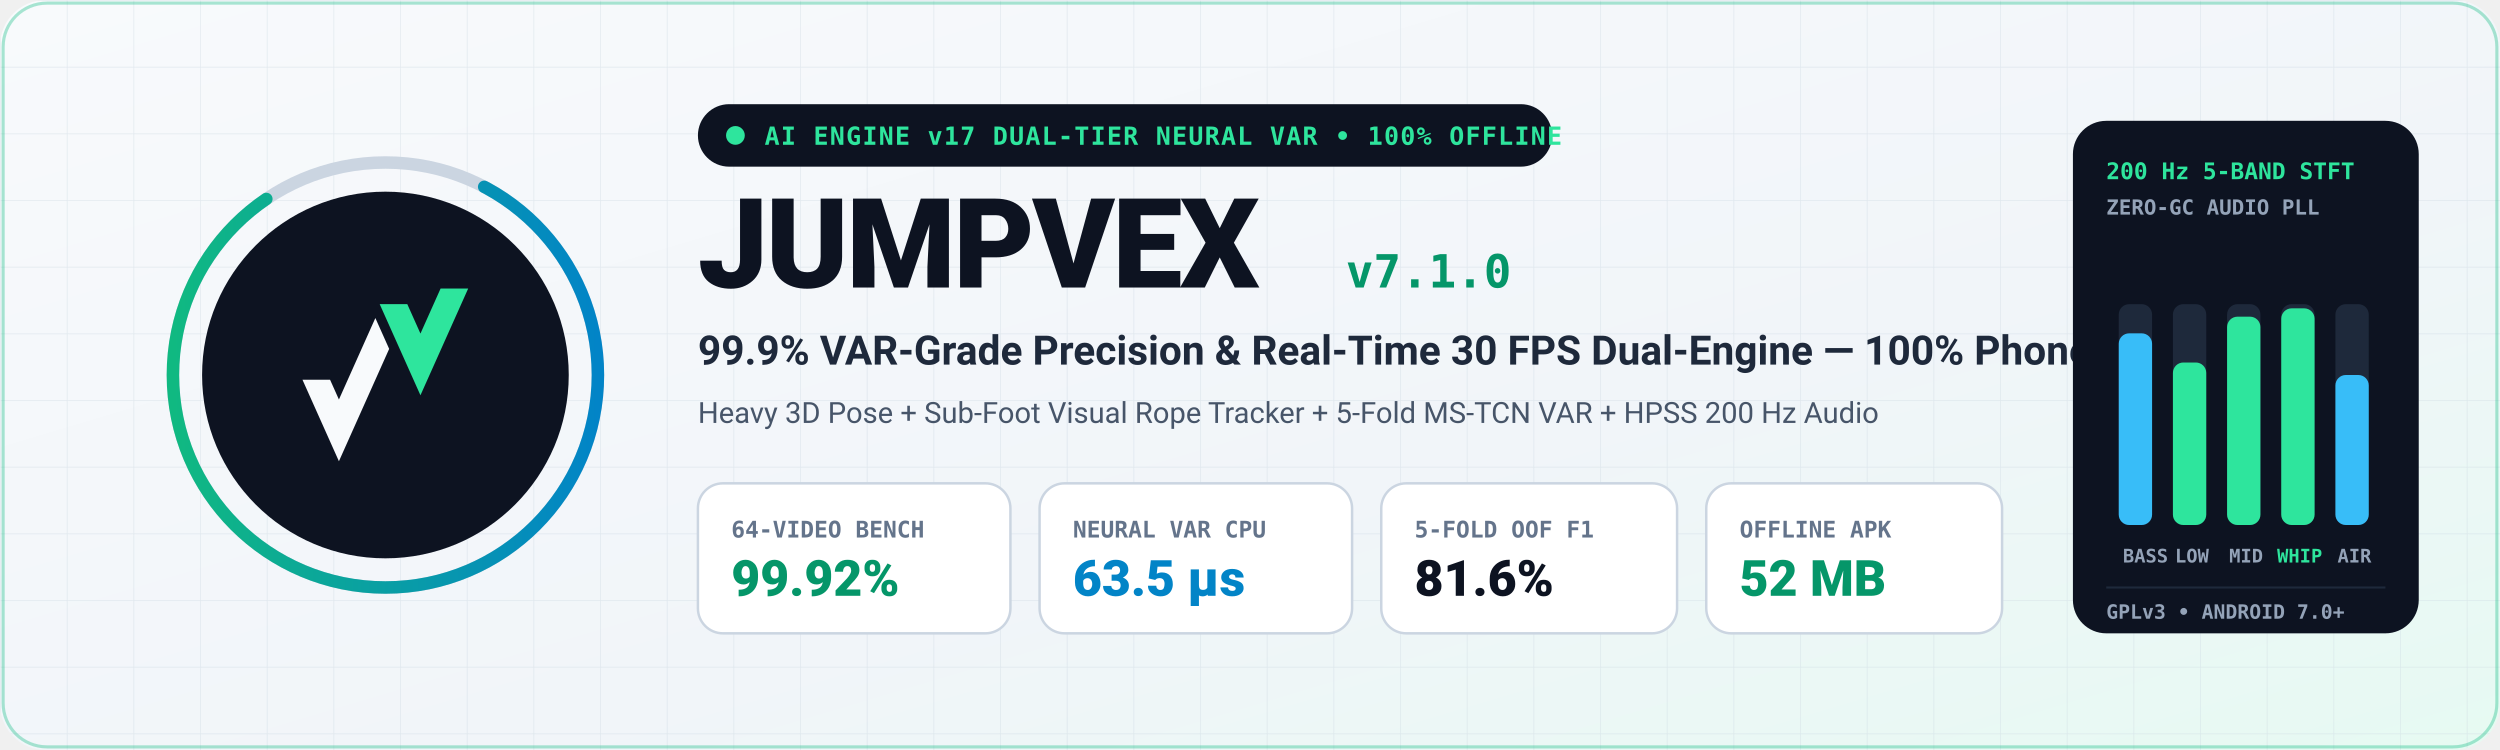
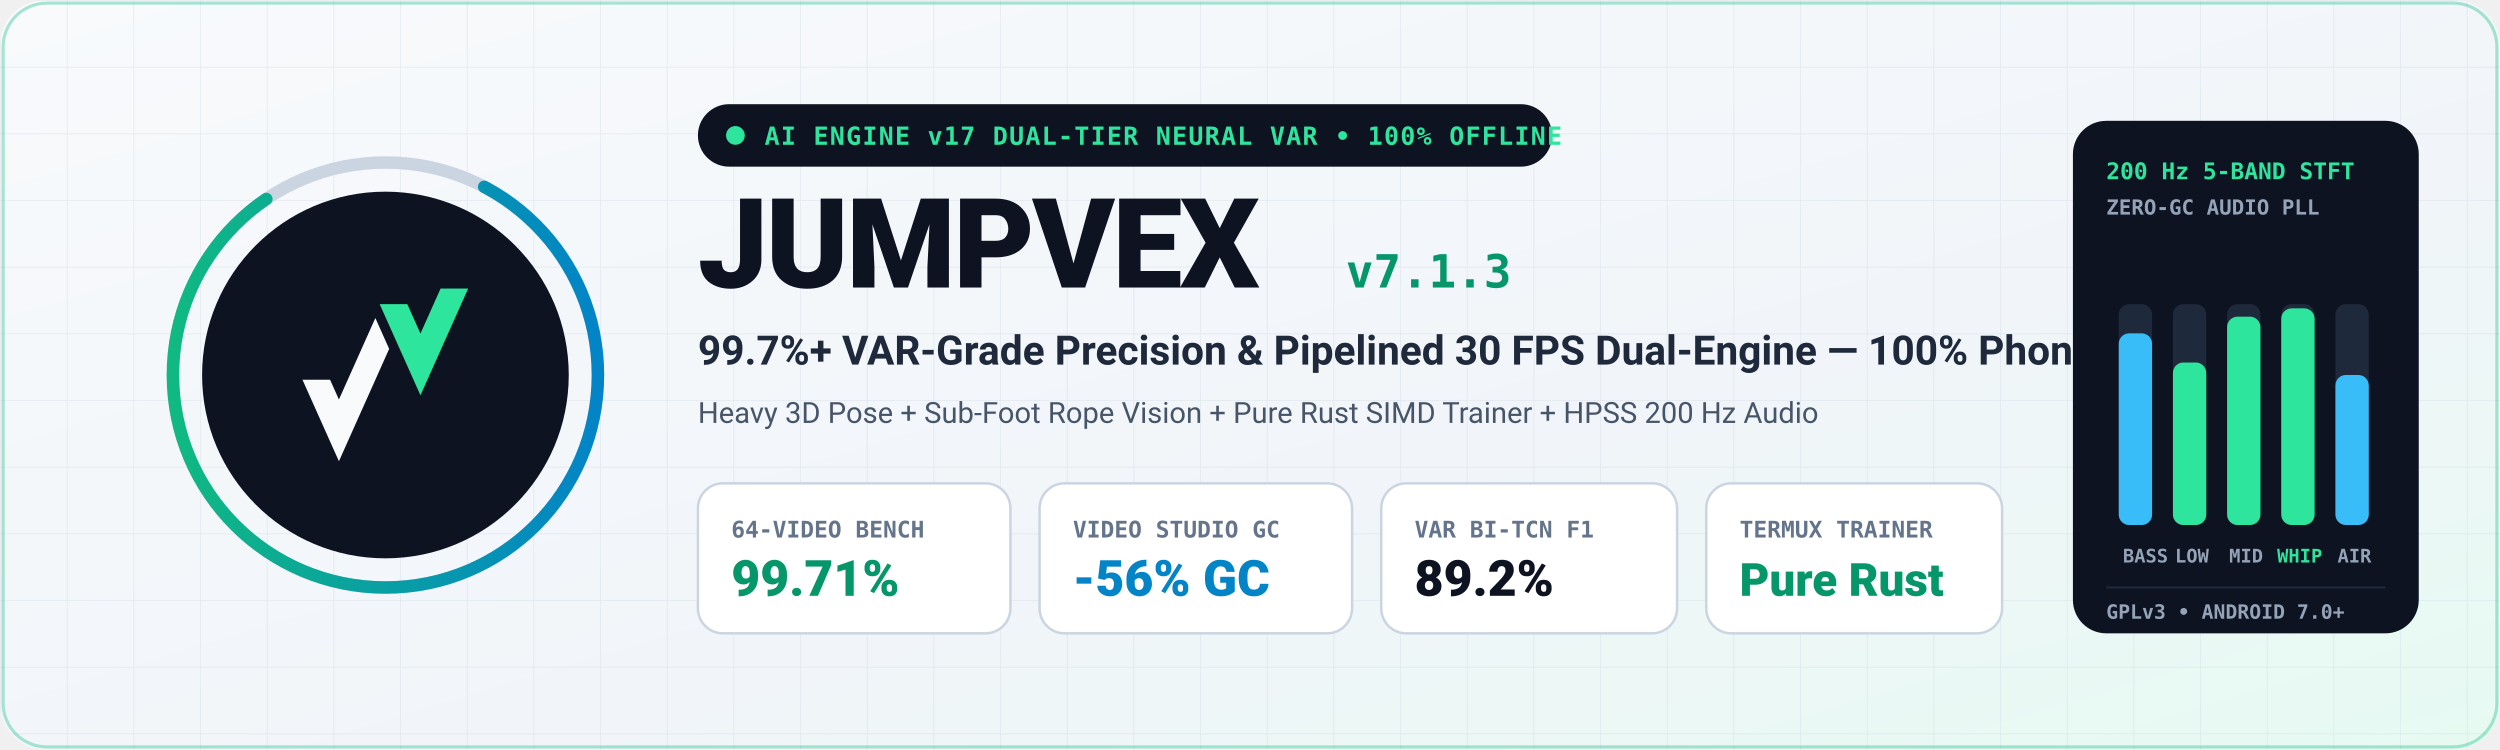
<svg xmlns="http://www.w3.org/2000/svg" viewBox="0 0 1200 360" width="1200" height="360" role="img" aria-label="Jumpvex v7.0 — 99.9% VAR-Grade Precision &amp; Real-Time 30 FPS Dual-Engine AI Jump Rope Suite">
  <defs>
    <linearGradient id="bgLight" x1="0%" y1="0%" x2="100%" y2="100%">
      <stop offset="0%" stop-color="#F8FAFC" />
      <stop offset="60%" stop-color="#F1F5F9" />
      <stop offset="100%" stop-color="#E6FAF2" />
    </linearGradient>
    <linearGradient id="mintGradL" x1="0%" y1="0%" x2="100%" y2="0%">
      <stop offset="0%" stop-color="#10B981" />
      <stop offset="100%" stop-color="#0284C7" />
    </linearGradient>
    <pattern id="gridLight" width="32" height="32" patternUnits="userSpaceOnUse">
      <path d="M 32 0 L 0 0 0 32" fill="none" stroke="#CBD5E1" stroke-width="0.7" stroke-opacity="0.45" />
    </pattern>
    <style>
      .ring-sweep {
        stroke-dasharray: 420 110;
        animation: spinSweep 4.8s linear infinite;
        transform-origin: 185px 180px;
      }
      .eq-bar {
        transform-box: fill-box;
        transform-origin: bottom center;
      }
      .eq1 { animation: eqBounce 0.9s ease-in-out infinite alternate; }
      .eq2 { animation: eqBounce 0.65s ease-in-out 0.15s infinite alternate; }
      .eq3 { animation: eqBounce 0.55s ease-in-out 0.3s infinite alternate; }
      .eq4 { animation: eqBounce 0.72s ease-in-out 0.1s infinite alternate; }
      .eq5 { animation: eqBounce 0.85s ease-in-out 0.25s infinite alternate; }
      .dot-live { animation: blinkDot 1.6s ease-in-out infinite; }
      @keyframes spinSweep { 0% { transform: rotate(0deg); } 100% { transform: rotate(360deg); } }
      @keyframes eqBounce { 0% { transform: scaleY(0.28); } 100% { transform: scaleY(1); } }
      @keyframes blinkDot { 0%, 100% { opacity: 1; } 50% { opacity: 0.25; } }
      .title { font-family: -apple-system, BlinkMacSystemFont, "Segoe UI", Roboto, Helvetica, Arial, sans-serif; font-weight: 800; }
      .mono { font-family: ui-monospace, SFMono-Regular, Menlo, Monaco, Consolas, monospace; font-weight: 600; }
      .body { font-family: -apple-system, BlinkMacSystemFont, "Segoe UI", Roboto, Helvetica, Arial, sans-serif; }
    </style>
  </defs>
  <rect width="1200" height="360" rx="22" fill="url(#bgLight)" />
  <rect width="1200" height="360" rx="22" fill="url(#gridLight)" />
  <rect x="1.5" y="1.5" width="1197" height="357" rx="21" fill="none" stroke="#10B981" stroke-opacity="0.35" stroke-width="1.5" />
  <circle cx="185" cy="180" r="102" fill="none" stroke="#CBD5E1" stroke-width="6" />
  <circle cx="185" cy="180" r="102" fill="none" stroke="url(#mintGradL)" stroke-width="6" stroke-linecap="round" class="ring-sweep" />
  <circle cx="185" cy="180" r="88" fill="#0D1321" />
  <g transform="translate(123, 118) scale(0.242)">
    <path d="M236.25,143.21 L263.63,204.42 L163.97,427.26 L91.64,265.54 L146.39,265.54 L163.97,304.85 Z" fill="#F8FAFC" />
    <path d="M244.83,115.62 L299.57,115.62 L325.69,174.02 L365.61,84.74 L420.36,84.74 L325.69,296.43 Z" fill="#2EE59D" />
  </g>
  <g transform="translate(335, 50)">
    <rect width="410" height="30" rx="15" fill="#0D1321" />
    <circle cx="18" cy="15" r="4.5" fill="#2EE59D" class="dot-live" />
    <text x="32" y="19.5" fill="#2EE59D" font-size="12" class="mono" letter-spacing="0.6">AI ENGINE v17 DUAL-TIER NEURAL VAR • 100% OFFLINE</text>
  </g>
  <text x="335" y="138" fill="#0D1321" font-size="60" class="title" letter-spacing="-1.2">JUMPVEX</text>
-   <text x="646" y="138" fill="#059669" font-size="22" class="mono">v7.1.0</text>
+   <text x="646" y="138" fill="#059669" font-size="22" class="mono">v7.1.3</text>
  <text x="335" y="175" fill="#1E293B" font-size="19.5" class="body" font-weight="600">
-     99.9% VAR-Grade Precision &amp; Real-Time 30 FPS Dual-Engine — 100% Phone-Only
+     99.7%+ VAR-Grade Precision &amp; Pipelined 30 FPS Dual-Engine — 100% Phone-Only
  </text>
  <text x="335" y="203" fill="#475569" font-size="14" class="body">
-     Heavy 3D Pose + Sub-Foot Visual Rope Tracker + 5-Fold MS-TCN VAR + HPSS 200 Hz Audio
+     Heavy 3D Pose + Sub-Foot Rope Vision + Pure Rust SIMD Trainer + HPSS 200 Hz Audio
  </text>
  <g transform="translate(335, 232)">
    <rect x="0" y="0" width="150" height="72" rx="12" fill="#FFFFFF" stroke="#CBD5E1" stroke-width="1.2" />
    <text x="16" y="26" fill="#64748B" font-size="11" class="mono">64-VIDEO BENCH</text>
-     <text x="16" y="54" fill="#059669" font-size="24" class="title">99.92%</text>
+     <text x="16" y="54" fill="#059669" font-size="24" class="title">99.71%</text>
    <rect x="164" y="0" width="150" height="72" rx="12" fill="#FFFFFF" stroke="#CBD5E1" stroke-width="1.2" />
-     <text x="180" y="26" fill="#64748B" font-size="11" class="mono">NEURAL VAR CPU</text>
-     <text x="180" y="54" fill="#0284C7" font-size="24" class="title">63.5 µs</text>
+     <text x="180" y="26" fill="#64748B" font-size="11" class="mono">VIDEO STUDIO GC</text>
+     <text x="180" y="54" fill="#0284C7" font-size="24" class="title">-56% GC</text>
    <rect x="328" y="0" width="142" height="72" rx="12" fill="#FFFFFF" stroke="#CBD5E1" stroke-width="1.2" />
-     <text x="344" y="26" fill="#64748B" font-size="11" class="mono">5-FOLD OOF F1</text>
-     <text x="344" y="54" fill="#0D1321" font-size="24" class="title">81.6%</text>
+     <text x="344" y="26" fill="#64748B" font-size="11" class="mono">VAR BI-TCN F1</text>
+     <text x="344" y="54" fill="#0D1321" font-size="24" class="title">89.2%</text>
    <rect x="484" y="0" width="142" height="72" rx="12" fill="#FFFFFF" stroke="#CBD5E1" stroke-width="1.2" />
-     <text x="500" y="26" fill="#64748B" font-size="11" class="mono">OFFLINE APK</text>
-     <text x="500" y="54" fill="#059669" font-size="24" class="title">52 MB</text>
+     <text x="500" y="26" fill="#64748B" font-size="11" class="mono">TERMUX TRAINER</text>
+     <text x="500" y="54" fill="#059669" font-size="22" class="title">Pure Rust</text>
  </g>
  <g transform="translate(995, 58)">
    <rect width="166" height="246" rx="16" fill="#0D1321" />
    <text x="16" y="28" fill="#2EE59D" font-size="11" class="mono">200 Hz 5-BAND STFT</text>
    <text x="16" y="45" fill="#94A3B8" font-size="10" class="mono">ZERO-GC AUDIO PLL</text>
    <g transform="translate(22, 68)">
      <rect x="0" y="20" width="16" height="106" rx="5" fill="#1E293B" />
      <rect x="0" y="34" width="16" height="92" rx="5" fill="#38BDF8" class="eq-bar eq1" />
      <text x="2" y="144" fill="#94A3B8" font-size="9" class="mono">BASS</text>
      <rect x="26" y="20" width="16" height="106" rx="5" fill="#1E293B" />
      <rect x="26" y="48" width="16" height="78" rx="5" fill="#2EE59D" class="eq-bar eq2" />
      <text x="27" y="144" fill="#94A3B8" font-size="9" class="mono">LOW</text>
      <rect x="52" y="20" width="16" height="106" rx="5" fill="#1E293B" />
      <rect x="52" y="26" width="16" height="100" rx="5" fill="#2EE59D" class="eq-bar eq3" />
      <text x="53" y="144" fill="#94A3B8" font-size="9" class="mono">MID</text>
      <rect x="78" y="20" width="16" height="106" rx="5" fill="#1E293B" />
      <rect x="78" y="22" width="16" height="104" rx="5" fill="#2EE59D" class="eq-bar eq4" />
      <text x="76" y="144" fill="#2EE59D" font-size="9" class="mono">WHIP</text>
      <rect x="104" y="20" width="16" height="106" rx="5" fill="#1E293B" />
      <rect x="104" y="54" width="16" height="72" rx="5" fill="#38BDF8" class="eq-bar eq5" />
      <text x="105" y="144" fill="#94A3B8" font-size="9" class="mono">AIR</text>
    </g>
    <line x1="16" y1="224" x2="150" y2="224" stroke="#1E293B" stroke-width="1" />
    <text x="16" y="239" fill="#94A3B8" font-size="9.5" class="mono">GPLv3 • ANDROID 7.0+</text>
  </g>
</svg>
